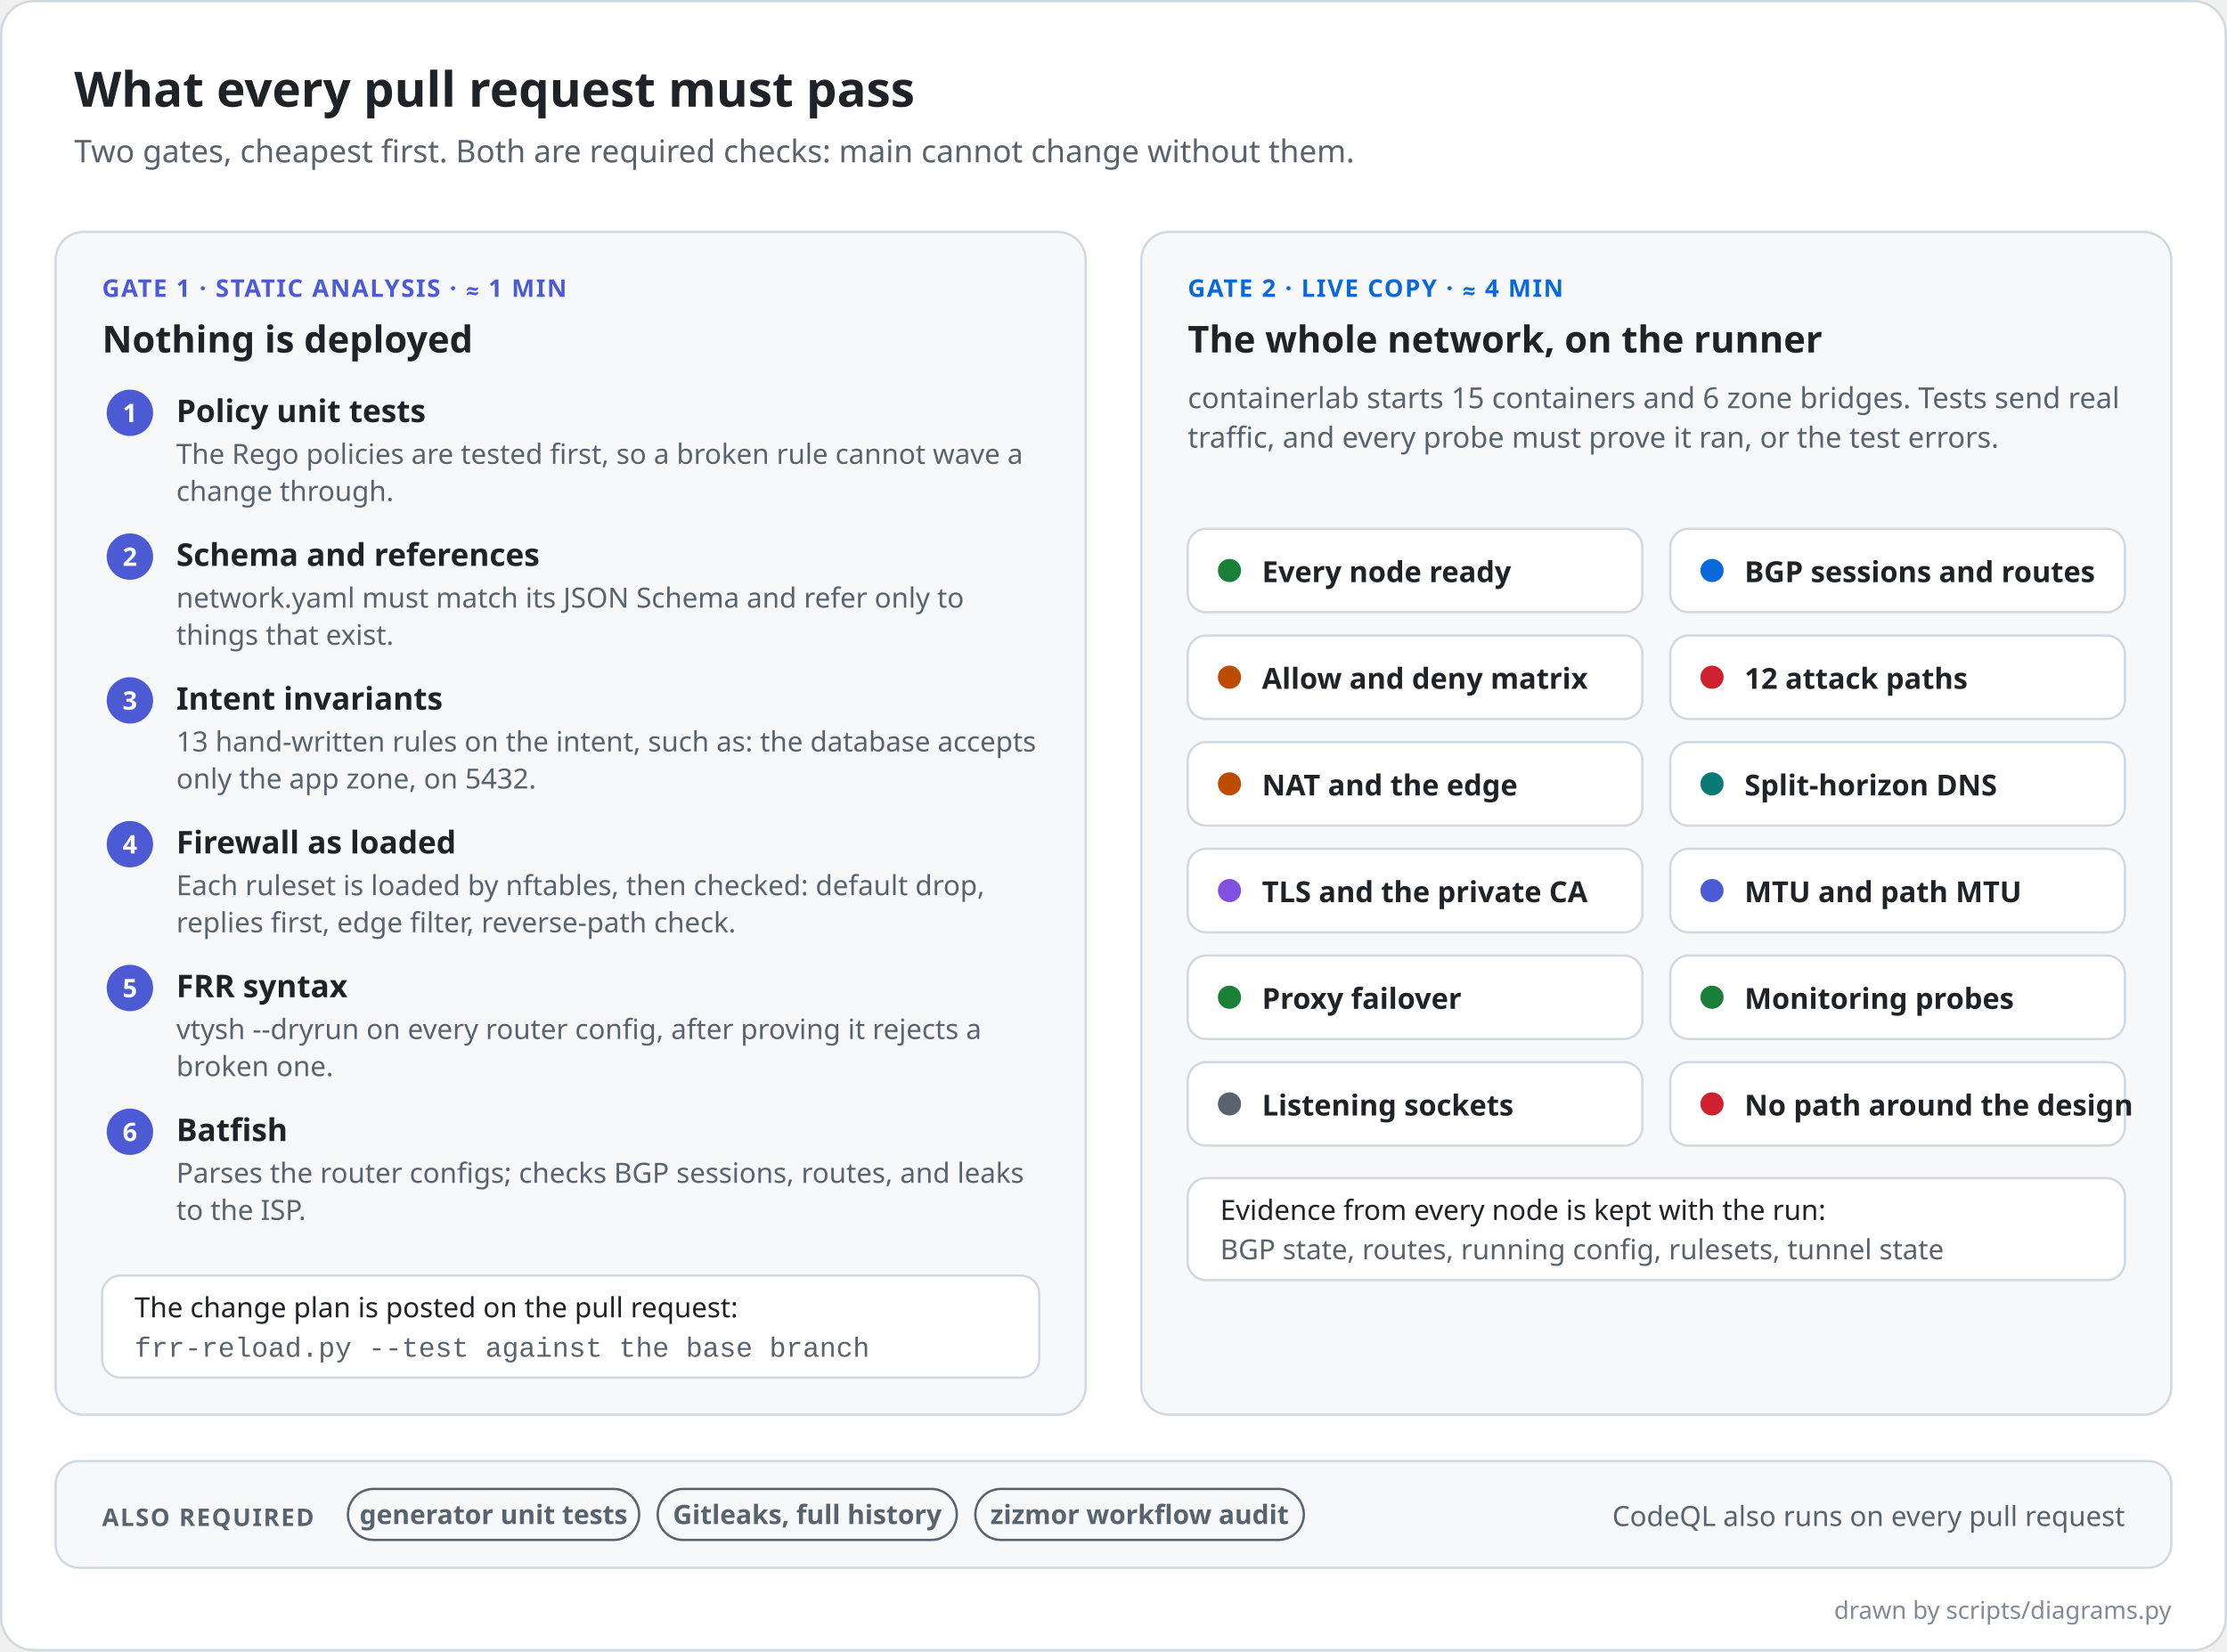
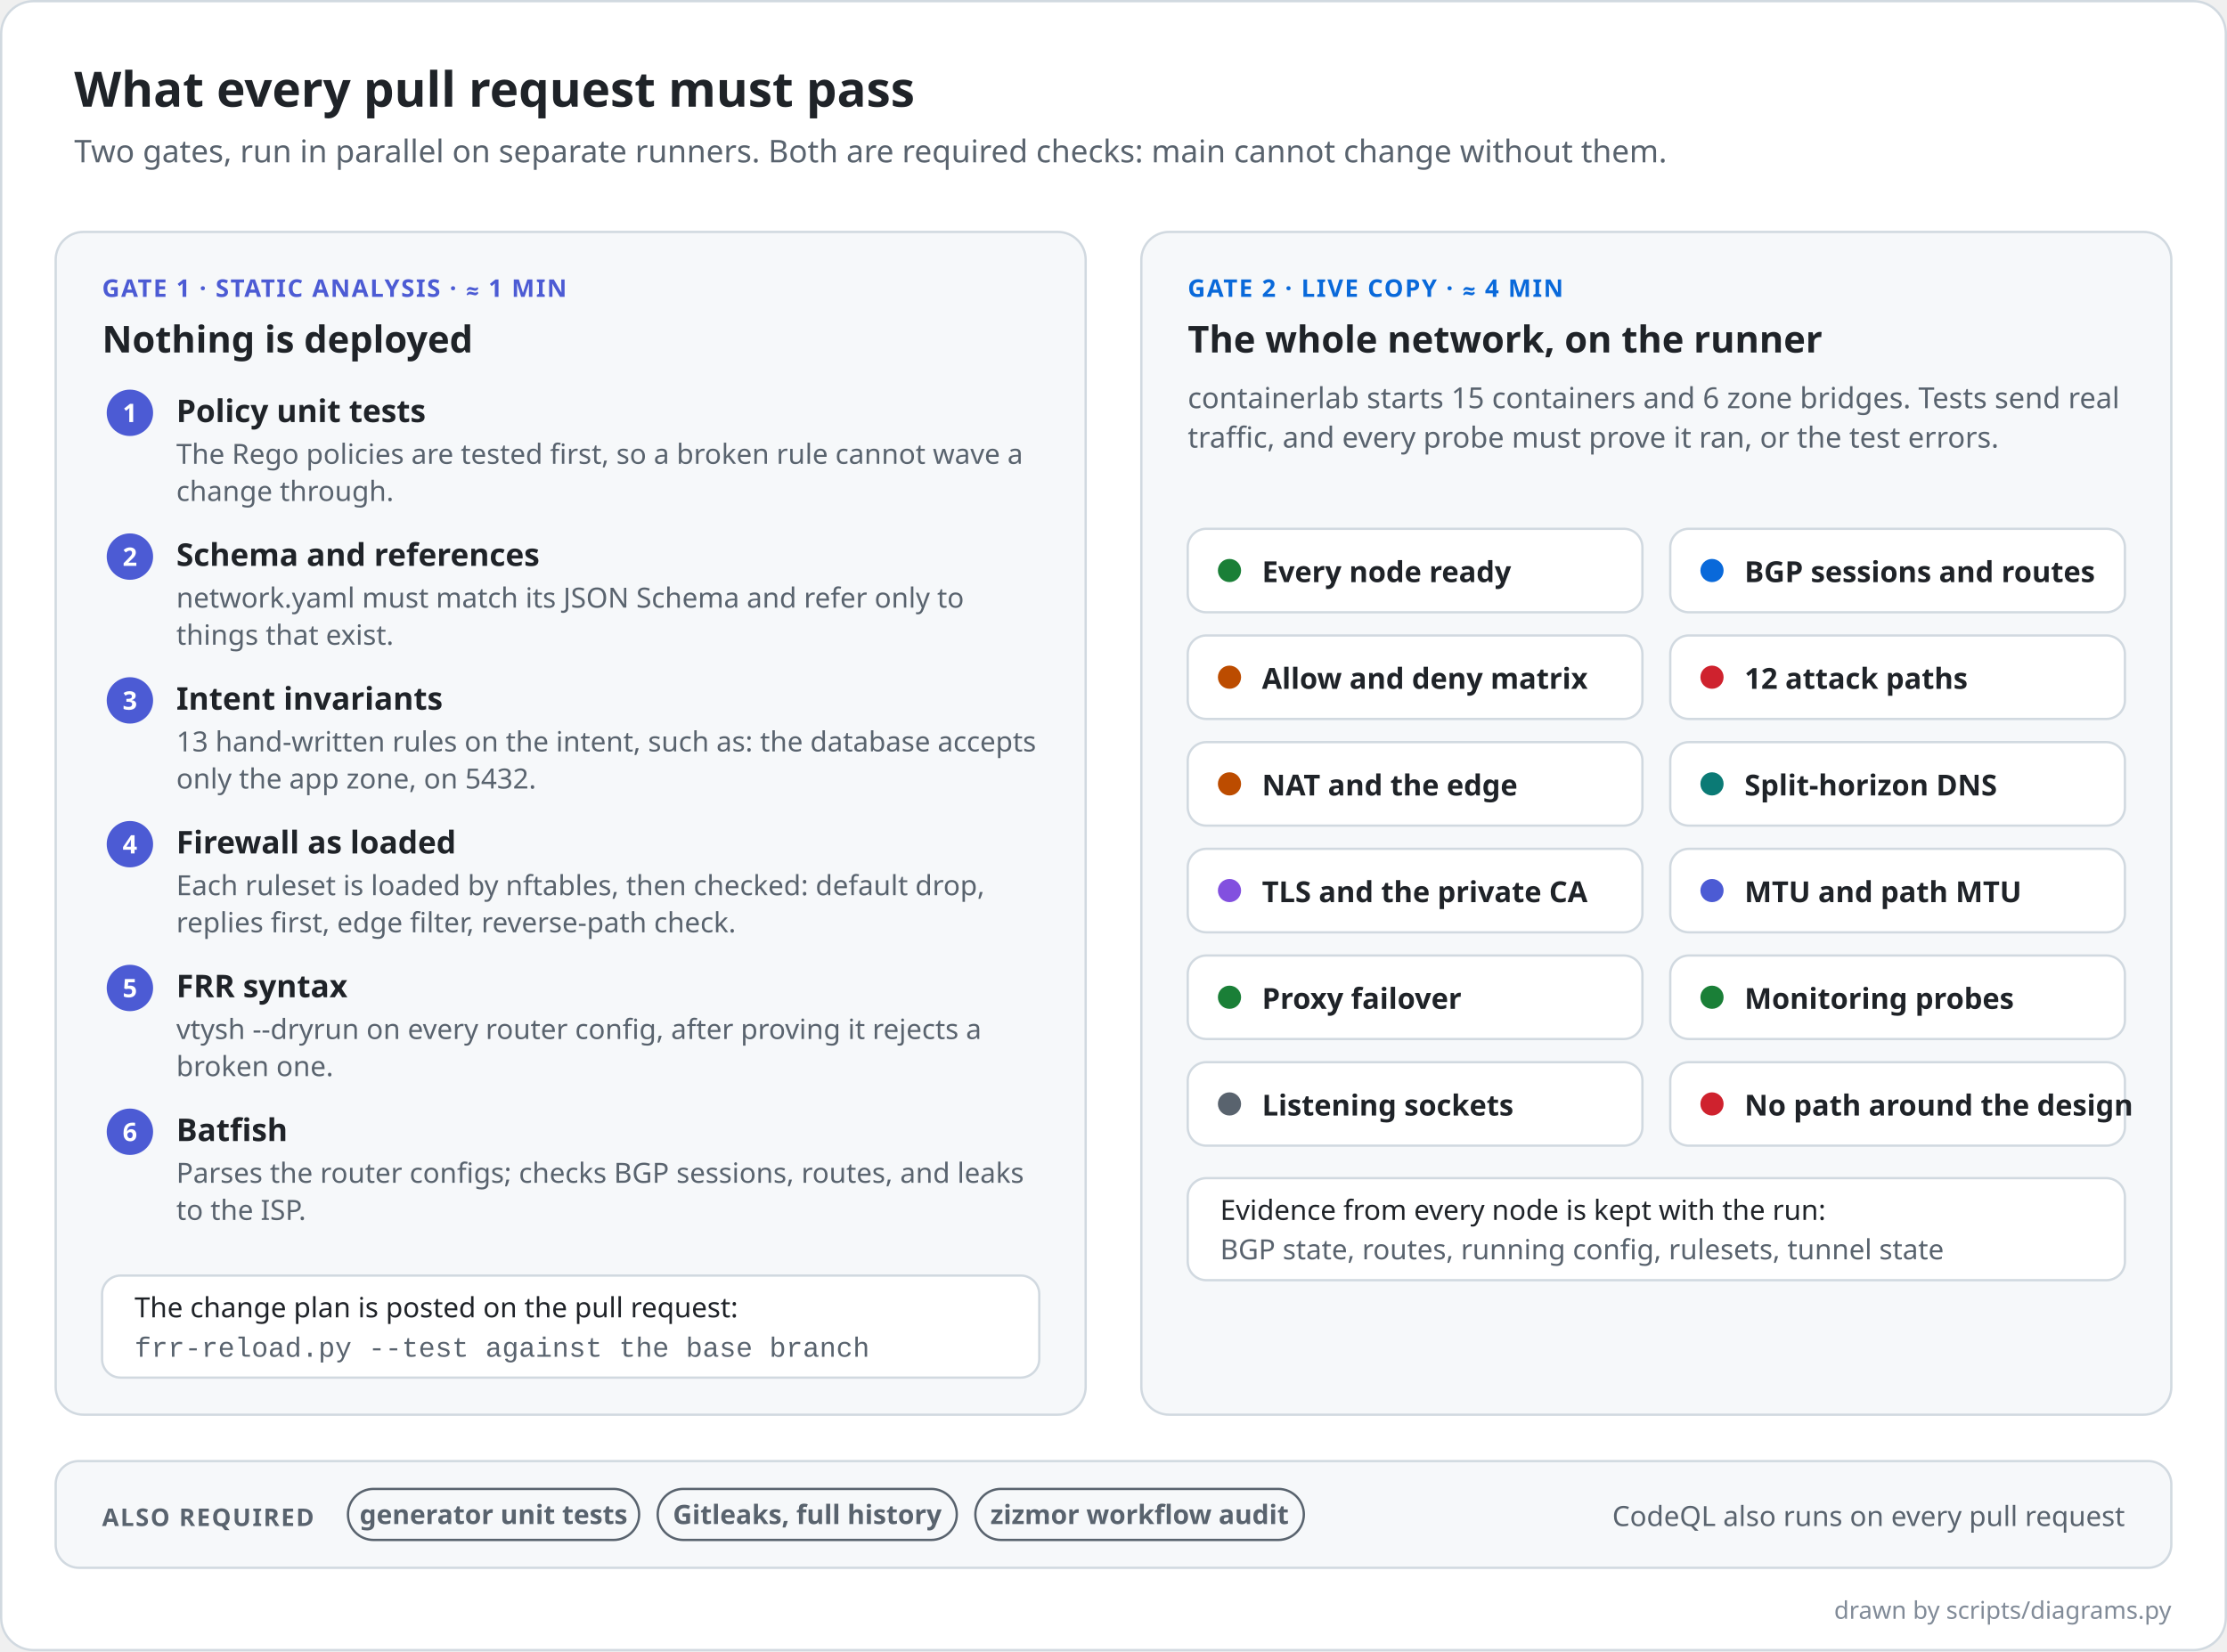
<svg xmlns="http://www.w3.org/2000/svg" viewBox="0 0 960 712" width="960" height="712" role="img" aria-labelledby="t d">
  <style>.s{font-family:-apple-system, BlinkMacSystemFont, 'Segoe UI', 'Noto Sans', Helvetica, Arial, sans-serif}.m{font-family:ui-monospace, SFMono-Regular, 'SF Mono', Menlo, Consolas, 'Liberation Mono', monospace}</style>
  <defs />
  <rect x="0.5" y="0.5" width="959" height="711" rx="14" fill="#ffffff" stroke="#d1d9e0" />
  <text x="32" y="46" class="s" font-size="21" font-weight="650" fill="#1f2328">What every pull request must pass</text>
-   <text x="32" y="70" class="s" font-size="13.5" fill="#59636e">Two gates, cheapest first. Both are required checks: main cannot change without them.</text>
+   <text x="32" y="70" class="s" font-size="13.5" fill="#59636e">Two gates, run in parallel on separate runners. Both are required checks: main cannot change without them.</text>
  <rect x="24" y="100" width="444" height="510" rx="12" fill="#f6f8fa" stroke="#d1d9e0" stroke-width="1" />
  <text x="44" y="128" class="s" font-size="10.5" fill="#4c5bd4" font-weight="600" letter-spacing="0.06em">GATE 1 · STATIC ANALYSIS · ≈ 1 MIN</text>
  <text x="44" y="152" class="s" font-size="16" fill="#1f2328" font-weight="650">Nothing is deployed</text>
  <circle cx="56" cy="178" r="10" fill="#4c5bd4" />
  <text x="56" y="182" class="s" font-size="11" fill="#ffffff" font-weight="700" text-anchor="middle">1</text>
  <text x="76" y="182" class="s" font-size="13.5" fill="#1f2328" font-weight="650">Policy unit tests</text>
  <text x="76" y="200" class="s" font-size="12" fill="#59636e">The Rego policies are tested first, so a broken rule cannot wave a</text>
  <text x="76" y="216" class="s" font-size="12" fill="#59636e">change through.</text>
  <circle cx="56" cy="240" r="10" fill="#4c5bd4" />
  <text x="56" y="244" class="s" font-size="11" fill="#ffffff" font-weight="700" text-anchor="middle">2</text>
  <text x="76" y="244" class="s" font-size="13.5" fill="#1f2328" font-weight="650">Schema and references</text>
  <text x="76" y="262" class="s" font-size="12" fill="#59636e">network.yaml must match its JSON Schema and refer only to</text>
  <text x="76" y="278" class="s" font-size="12" fill="#59636e">things that exist.</text>
  <circle cx="56" cy="302" r="10" fill="#4c5bd4" />
  <text x="56" y="306" class="s" font-size="11" fill="#ffffff" font-weight="700" text-anchor="middle">3</text>
  <text x="76" y="306" class="s" font-size="13.5" fill="#1f2328" font-weight="650">Intent invariants</text>
  <text x="76" y="324" class="s" font-size="12" fill="#59636e">13 hand-written rules on the intent, such as: the database accepts</text>
  <text x="76" y="340" class="s" font-size="12" fill="#59636e">only the app zone, on 5432.</text>
  <circle cx="56" cy="364" r="10" fill="#4c5bd4" />
  <text x="56" y="368" class="s" font-size="11" fill="#ffffff" font-weight="700" text-anchor="middle">4</text>
  <text x="76" y="368" class="s" font-size="13.5" fill="#1f2328" font-weight="650">Firewall as loaded</text>
  <text x="76" y="386" class="s" font-size="12" fill="#59636e">Each ruleset is loaded by nftables, then checked: default drop,</text>
  <text x="76" y="402" class="s" font-size="12" fill="#59636e">replies first, edge filter, reverse-path check.</text>
  <circle cx="56" cy="426" r="10" fill="#4c5bd4" />
  <text x="56" y="430" class="s" font-size="11" fill="#ffffff" font-weight="700" text-anchor="middle">5</text>
  <text x="76" y="430" class="s" font-size="13.5" fill="#1f2328" font-weight="650">FRR syntax</text>
  <text x="76" y="448" class="s" font-size="12" fill="#59636e">vtysh --dryrun on every router config, after proving it rejects a</text>
  <text x="76" y="464" class="s" font-size="12" fill="#59636e">broken one.</text>
  <circle cx="56" cy="488" r="10" fill="#4c5bd4" />
  <text x="56" y="492" class="s" font-size="11" fill="#ffffff" font-weight="700" text-anchor="middle">6</text>
  <text x="76" y="492" class="s" font-size="13.5" fill="#1f2328" font-weight="650">Batfish</text>
  <text x="76" y="510" class="s" font-size="12" fill="#59636e">Parses the router configs; checks BGP sessions, routes, and leaks</text>
  <text x="76" y="526" class="s" font-size="12" fill="#59636e">to the ISP.</text>
  <rect x="44" y="550" width="404" height="44" rx="8" fill="#ffffff" stroke="#d1d9e0" stroke-width="1" />
  <text x="58" y="568" class="s" font-size="12" fill="#1f2328">The change plan is posted on the pull request:</text>
  <text x="58" y="585" class="m" font-size="12" fill="#59636e">frr-reload.py --test against the base branch</text>
  <rect x="492" y="100" width="444" height="510" rx="12" fill="#f6f8fa" stroke="#d1d9e0" stroke-width="1" />
  <text x="512" y="128" class="s" font-size="10.5" fill="#0969da" font-weight="600" letter-spacing="0.06em">GATE 2 · LIVE COPY · ≈ 4 MIN</text>
  <text x="512" y="152" class="s" font-size="16" fill="#1f2328" font-weight="650">The whole network, on the runner</text>
  <text x="512" y="176" class="s" font-size="12.5" fill="#59636e">containerlab starts 15 containers and 6 zone bridges. Tests send real</text>
  <text x="512" y="193" class="s" font-size="12.5" fill="#59636e">traffic, and every probe must prove it ran, or the test errors.</text>
  <rect x="512" y="228" width="196" height="36" rx="8" fill="#ffffff" stroke="#d1d9e0" stroke-width="1" />
  <circle cx="530" cy="246" r="5" fill="#1a7f37" />
  <text x="544" y="251" class="s" font-size="12.5" fill="#1f2328" font-weight="600">Every node ready</text>
  <rect x="720" y="228" width="196" height="36" rx="8" fill="#ffffff" stroke="#d1d9e0" stroke-width="1" />
  <circle cx="738" cy="246" r="5" fill="#0969da" />
  <text x="752" y="251" class="s" font-size="12.5" fill="#1f2328" font-weight="600">BGP sessions and routes</text>
  <rect x="512" y="274" width="196" height="36" rx="8" fill="#ffffff" stroke="#d1d9e0" stroke-width="1" />
  <circle cx="530" cy="292" r="5" fill="#bc4c00" />
  <text x="544" y="297" class="s" font-size="12.5" fill="#1f2328" font-weight="600">Allow and deny matrix</text>
  <rect x="720" y="274" width="196" height="36" rx="8" fill="#ffffff" stroke="#d1d9e0" stroke-width="1" />
  <circle cx="738" cy="292" r="5" fill="#cf222e" />
  <text x="752" y="297" class="s" font-size="12.5" fill="#1f2328" font-weight="600">12 attack paths</text>
  <rect x="512" y="320" width="196" height="36" rx="8" fill="#ffffff" stroke="#d1d9e0" stroke-width="1" />
  <circle cx="530" cy="338" r="5" fill="#bc4c00" />
  <text x="544" y="343" class="s" font-size="12.5" fill="#1f2328" font-weight="600">NAT and the edge</text>
  <rect x="720" y="320" width="196" height="36" rx="8" fill="#ffffff" stroke="#d1d9e0" stroke-width="1" />
  <circle cx="738" cy="338" r="5" fill="#0b7a75" />
  <text x="752" y="343" class="s" font-size="12.5" fill="#1f2328" font-weight="600">Split-horizon DNS</text>
  <rect x="512" y="366" width="196" height="36" rx="8" fill="#ffffff" stroke="#d1d9e0" stroke-width="1" />
  <circle cx="530" cy="384" r="5" fill="#8250df" />
  <text x="544" y="389" class="s" font-size="12.5" fill="#1f2328" font-weight="600">TLS and the private CA</text>
  <rect x="720" y="366" width="196" height="36" rx="8" fill="#ffffff" stroke="#d1d9e0" stroke-width="1" />
  <circle cx="738" cy="384" r="5" fill="#4c5bd4" />
  <text x="752" y="389" class="s" font-size="12.5" fill="#1f2328" font-weight="600">MTU and path MTU</text>
  <rect x="512" y="412" width="196" height="36" rx="8" fill="#ffffff" stroke="#d1d9e0" stroke-width="1" />
  <circle cx="530" cy="430" r="5" fill="#1a7f37" />
  <text x="544" y="435" class="s" font-size="12.5" fill="#1f2328" font-weight="600">Proxy failover</text>
  <rect x="720" y="412" width="196" height="36" rx="8" fill="#ffffff" stroke="#d1d9e0" stroke-width="1" />
  <circle cx="738" cy="430" r="5" fill="#1a7f37" />
  <text x="752" y="435" class="s" font-size="12.5" fill="#1f2328" font-weight="600">Monitoring probes</text>
  <rect x="512" y="458" width="196" height="36" rx="8" fill="#ffffff" stroke="#d1d9e0" stroke-width="1" />
  <circle cx="530" cy="476" r="5" fill="#59636e" />
  <text x="544" y="481" class="s" font-size="12.5" fill="#1f2328" font-weight="600">Listening sockets</text>
  <rect x="720" y="458" width="196" height="36" rx="8" fill="#ffffff" stroke="#d1d9e0" stroke-width="1" />
  <circle cx="738" cy="476" r="5" fill="#cf222e" />
  <text x="752" y="481" class="s" font-size="12.5" fill="#1f2328" font-weight="600">No path around the design</text>
  <rect x="512" y="508" width="404" height="44" rx="8" fill="#ffffff" stroke="#d1d9e0" stroke-width="1" />
  <text x="526" y="526" class="s" font-size="12" fill="#1f2328">Evidence from every node is kept with the run:</text>
  <text x="526" y="543" class="s" font-size="12" fill="#59636e">BGP state, routes, running config, rulesets, tunnel state</text>
  <rect x="24" y="630" width="912" height="46" rx="10" fill="#f6f8fa" stroke="#d1d9e0" stroke-width="1" />
  <text x="44" y="658" class="s" font-size="10.5" fill="#59636e" font-weight="600" letter-spacing="0.06em">ALSO REQUIRED</text>
  <rect x="150" y="642" width="125.516" height="22" rx="11" fill="#f6f8fa" stroke="#59636e" stroke-width="1" />
  <text x="212.758" y="657.14" class="s" font-size="11.5" fill="#59636e" font-weight="600" text-anchor="middle">generator unit tests</text>
  <rect x="283.516" y="642" width="128.929" height="22" rx="11" fill="#f6f8fa" stroke="#59636e" stroke-width="1" />
  <text x="347.98" y="657.14" class="s" font-size="11.5" fill="#59636e" font-weight="600" text-anchor="middle">Gitleaks, full history</text>
  <rect x="420.445" y="642" width="141.607" height="22" rx="11" fill="#f6f8fa" stroke="#59636e" stroke-width="1" />
  <text x="491.248" y="657.14" class="s" font-size="11.5" fill="#59636e" font-weight="600" text-anchor="middle">zizmor workflow audit</text>
  <text x="916" y="658" class="s" font-size="12" fill="#59636e" text-anchor="end">CodeQL also runs on every pull request</text>
  <text x="936" y="698" class="s" font-size="10.5" fill="#818b98" text-anchor="end">drawn by scripts/diagrams.py</text>
</svg>
